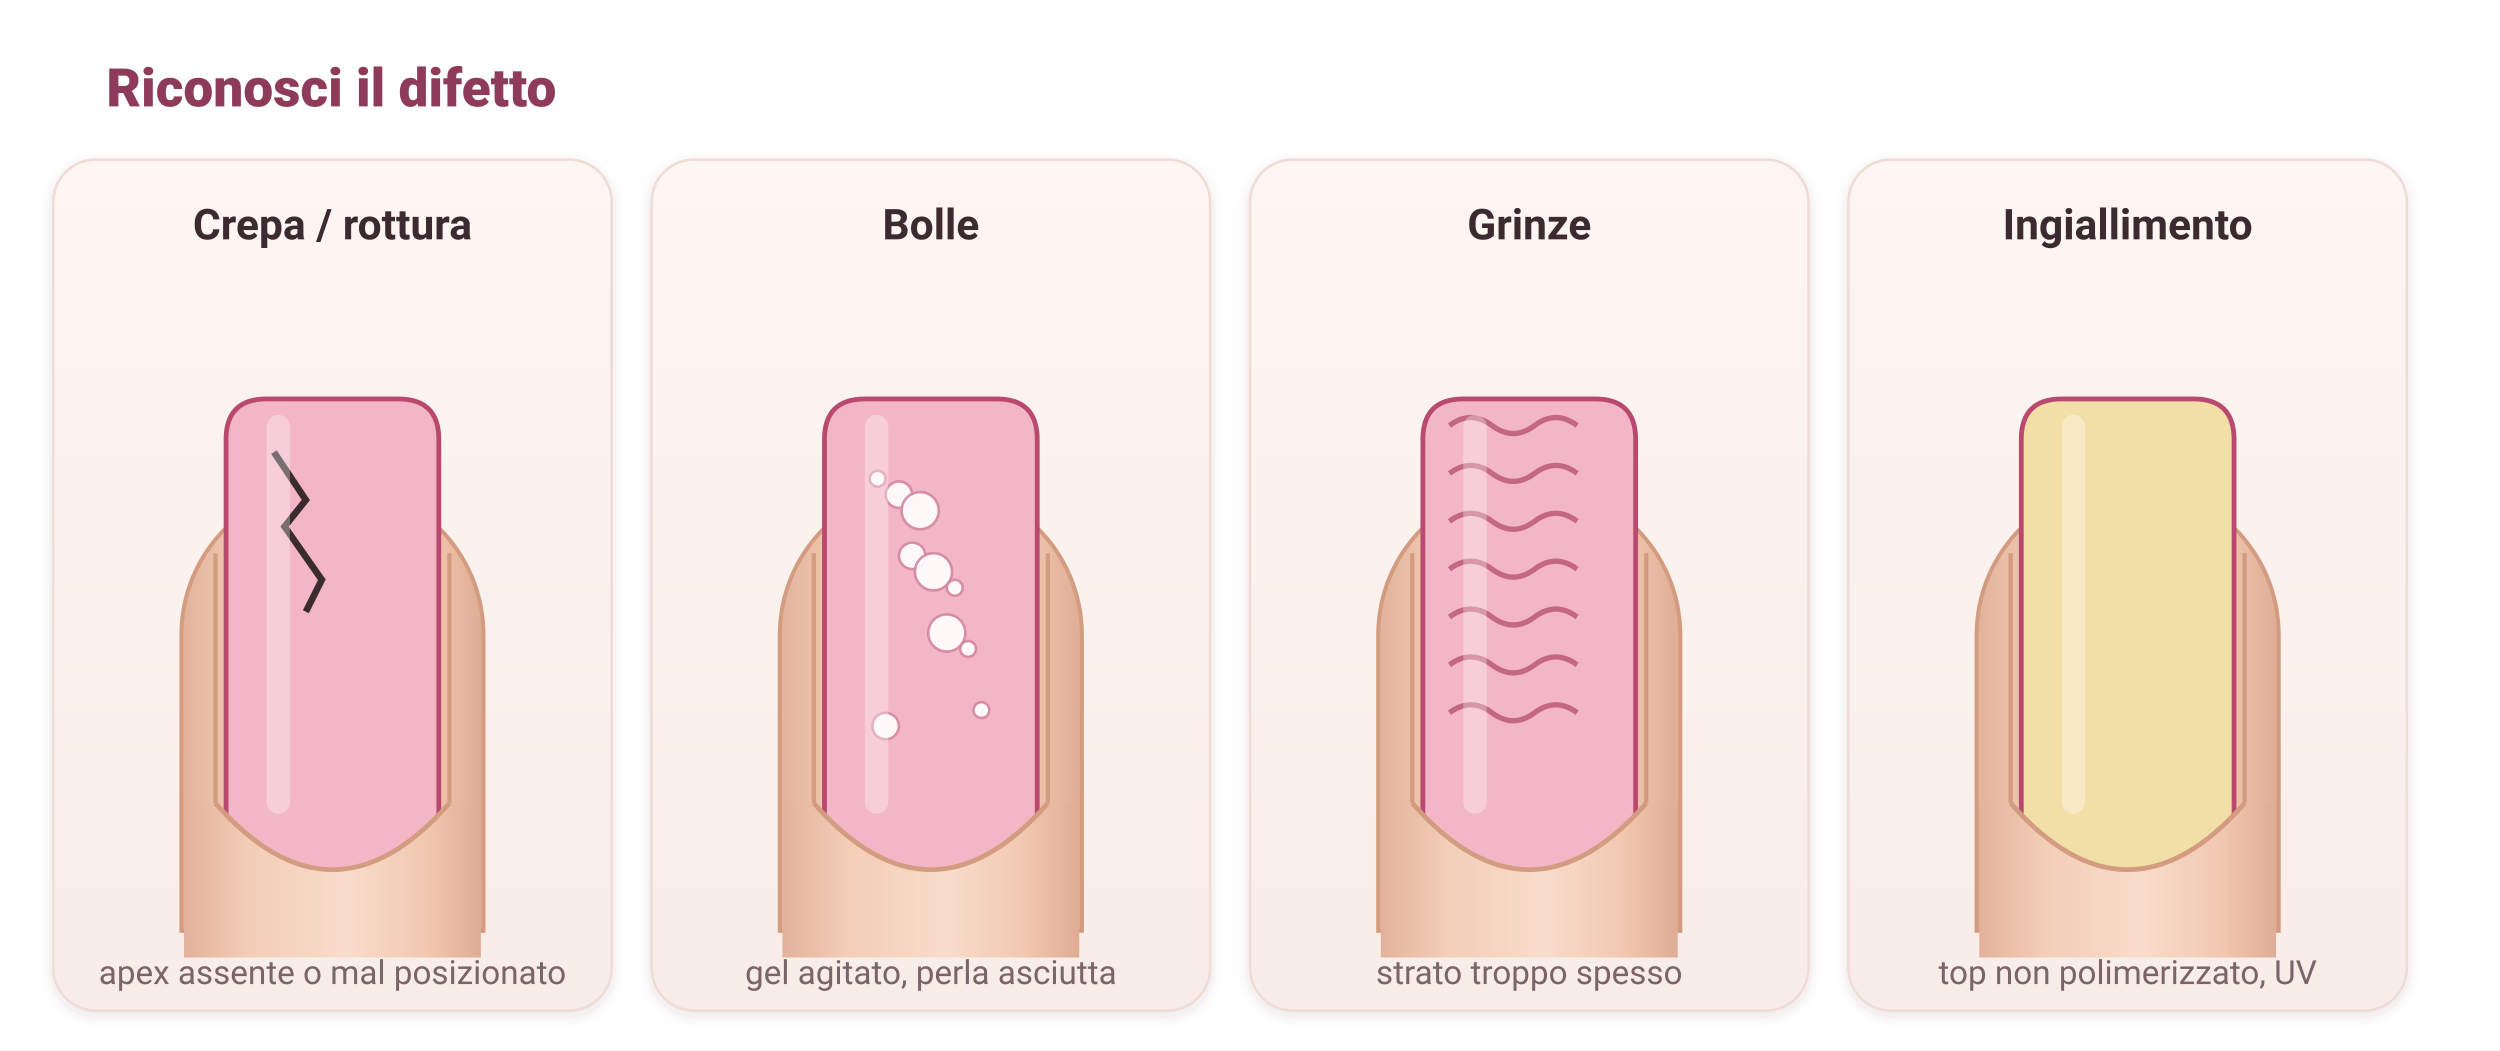
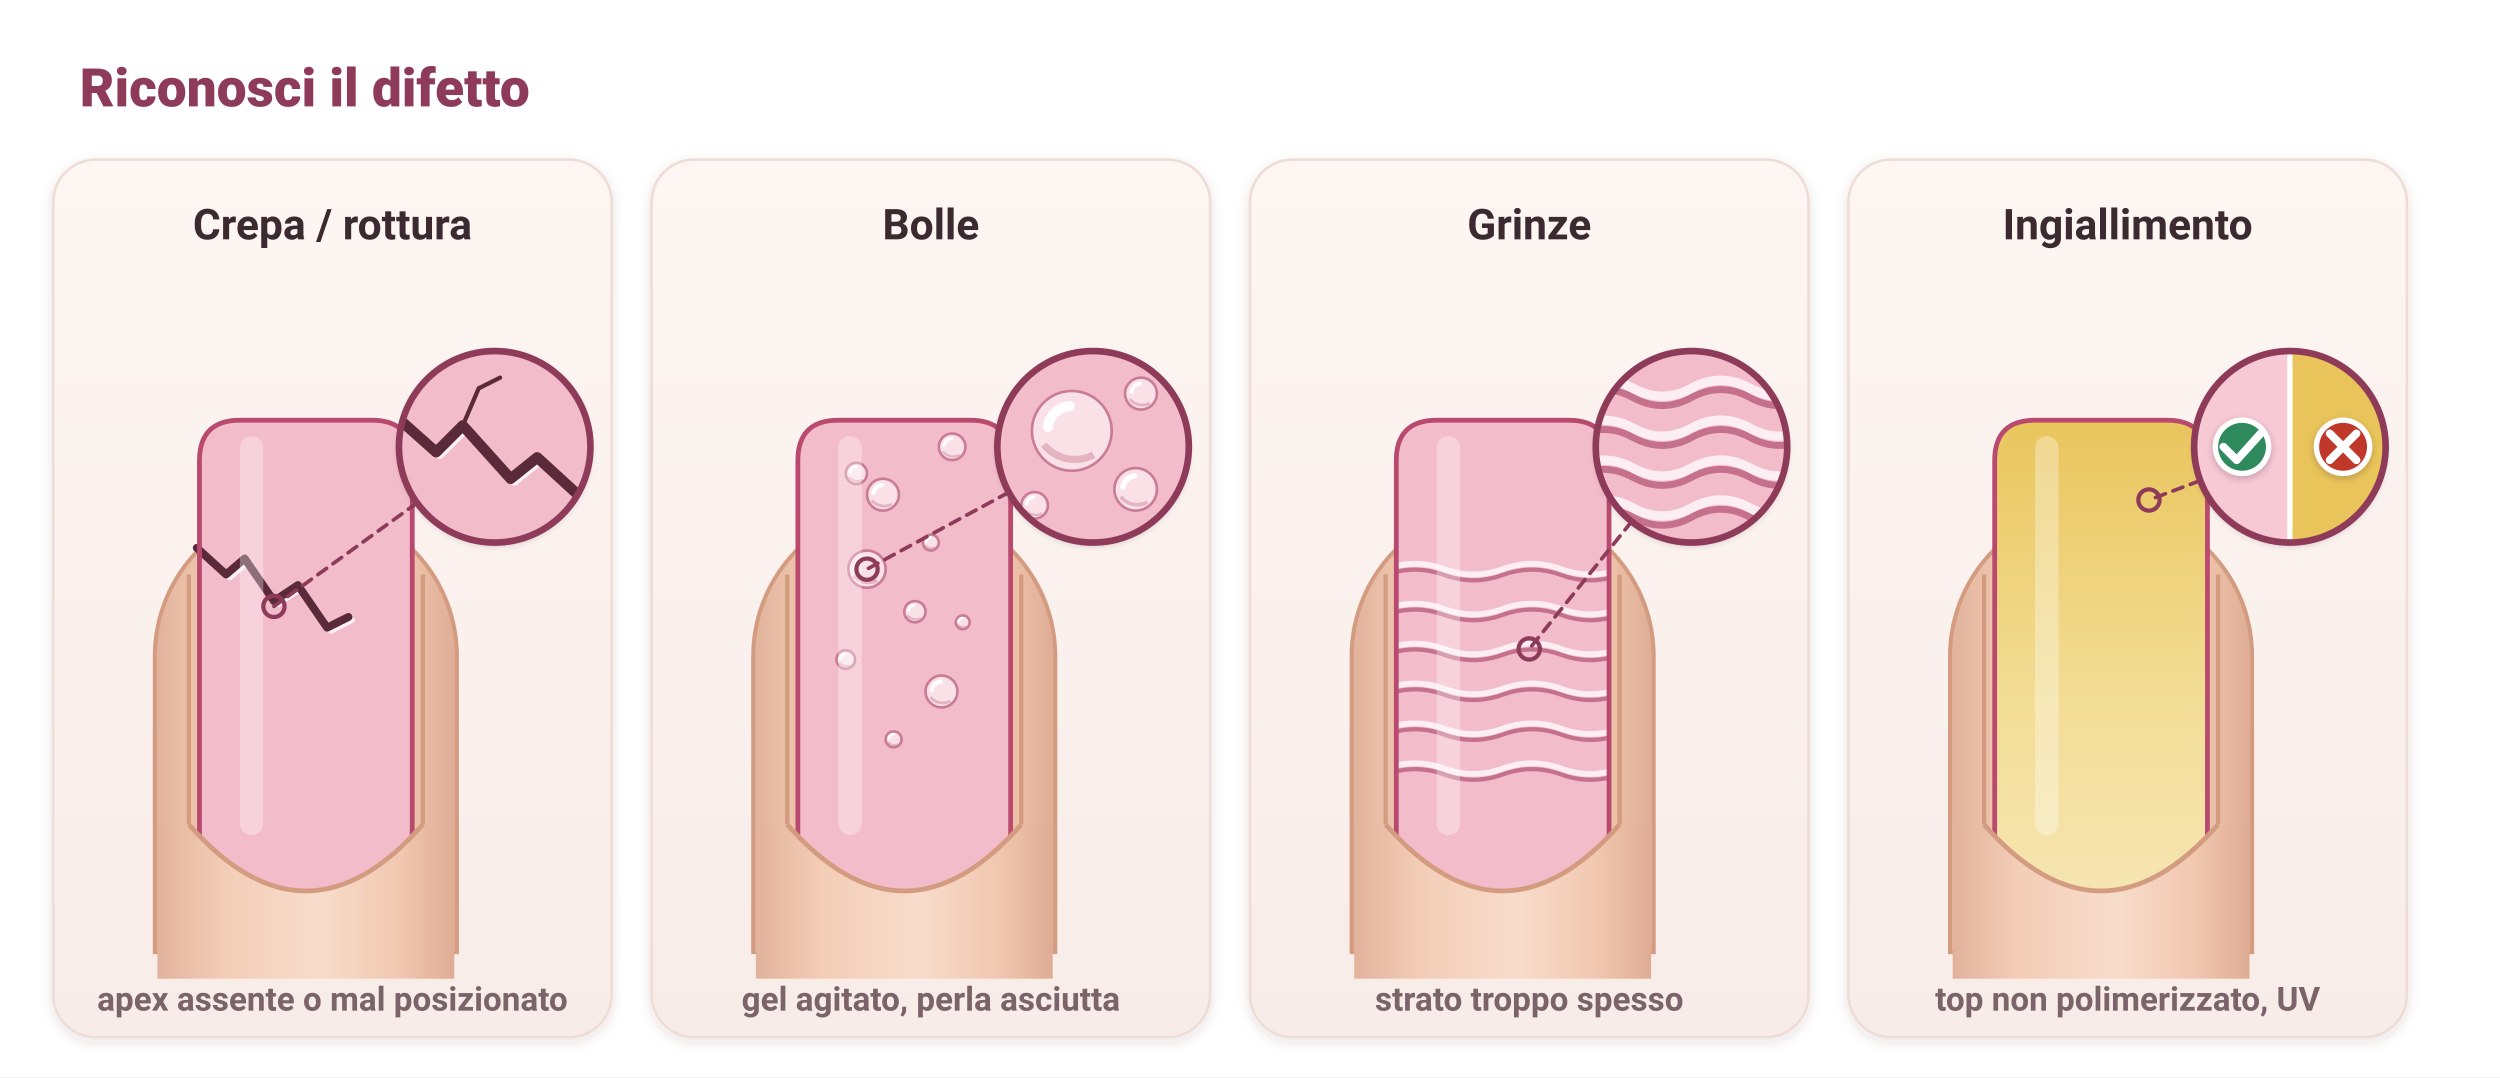
- <svg xmlns="http://www.w3.org/2000/svg" viewBox="0 0 940 395" width="940" height="395" font-family="system-ui, -apple-system, 'Segoe UI', Roboto, Arial, sans-serif" role="img">
+ <svg xmlns="http://www.w3.org/2000/svg" viewBox="0 0 940 405" width="940" height="405" font-family="system-ui, -apple-system, 'Segoe UI', Roboto, Arial, sans-serif" role="img">
  <rect width="100%" height="100%" fill="#ffffff" />
  <defs>
    <linearGradient id="nxSkin" x1="0" y1="0" x2="1" y2="0">
      <stop offset="0" stop-color="#e2b29b" />
      <stop offset=".22" stop-color="#f3cdb6" />
      <stop offset=".55" stop-color="#f8dccb" />
      <stop offset=".82" stop-color="#f1c7af" />
      <stop offset="1" stop-color="#dfac94" />
    </linearGradient>
    <linearGradient id="nxPanel" x1="0" y1="0" x2="0" y2="1">
      <stop offset="0" stop-color="#fdf6f3" />
      <stop offset="1" stop-color="#f8ece8" />
    </linearGradient>
    <filter id="nxSh" x="-5%" y="-5%" width="110%" height="115%">
      <feDropShadow dx="0" dy="1.5" stdDeviation="2.2" flood-color="#5a2a3a" flood-opacity=".13" />
    </filter>
-   </defs>
-   <text x="40.0" y="40.0" font-size="20" text-anchor="start" font-weight="800" fill="#8e3b5a">Riconosci il difetto</text>
-   <rect x="20" y="60" width="210" height="320" rx="16" fill="url(#nxPanel)" stroke="#efdcd6" stroke-width="1" filter="url(#nxSh)" />
+     <filter id="nxShS" x="-20%" y="-20%" width="140%" height="150%">
+       <feDropShadow dx="0" dy="1" stdDeviation="1.2" flood-color="#3b2a30" flood-opacity=".25" />
+     </filter>
+   </defs>
+   <text x="30.0" y="40.0" font-size="20" text-anchor="start" font-weight="800" fill="#8e3b5a">Riconosci il difetto</text>
+   <rect x="20" y="60" width="210" height="330" rx="16" fill="url(#nxPanel)" stroke="#efdcd6" stroke-width="1" filter="url(#nxSh)" />
  <text x="125.0" y="90.0" font-size="16" text-anchor="middle" font-weight="700" fill="#3b2a30">Crepa / rottura</text>
-   <path d="M68.2,350.0 L68.2,238.8 A56.8,56.8 0 0 1 181.8,238.8 L181.8,350.0 Z" fill="url(#nxSkin)" stroke="#d39c80" stroke-width="1.5" />
-   <defs>
-     <clipPath id="c72">
-       <path d="M85.0,336.0 L165.0,336.0 L165.0,200.0 L165.0,165.2 Q165.0,150.0 149.8,150.0 L100.2,150.0 Q85.0,150.0 85.0,165.2 L85.0,200.0 Z" />
-     </clipPath>
-   </defs>
-   <path d="M85.0,336.0 L165.0,336.0 L165.0,200.0 L165.0,165.2 Q165.0,150.0 149.8,150.0 L100.2,150.0 Q85.0,150.0 85.0,165.2 L85.0,200.0 Z" fill="#f2b6c6" />
-   <path d="M79.0,210.0 Q125.0,190.0 171.0,210.0 L171.0,90.0 L79.0,90.0 Z" fill="#f2b6c6" clip-path="url(#c72)" />
-   <path d="M103,170 l12,18 l-8,10 l14,20 l-6,12" stroke="#3b2a30" stroke-width="2.5" fill="none" />
-   <rect x="100.2" y="156.0" width="8.8" height="150.0" rx="4.4" fill="#fff" opacity=".32" clip-path="url(#c72)" />
-   <path d="M85.0,336.0 L165.0,336.0 L165.0,200.0 L165.0,165.2 Q165.0,150.0 149.8,150.0 L100.2,150.0 Q85.0,150.0 85.0,165.2 L85.0,200.0 Z" fill="none" stroke="#b9496f" stroke-width="1.8" />
-   <path d="M69.2,302.0 L81.0,302.0 Q125.0,352.0 169.0,302.0 L180.8,302.0 L180.8,360.0 L69.2,360.0 Z" fill="url(#nxSkin)" />
-   <path d="M81.0,302.0 Q125.0,352.0 169.0,302.0" fill="none" stroke="#d39c80" stroke-width="1.8" />
-   <path d="M81.0,302.0 L81.0,208.0" stroke="#d39c80" stroke-width="1.6" />
-   <path d="M169.0,302.0 L169.0,208.0" stroke="#d39c80" stroke-width="1.6" />
-   <text x="125.0" y="370.0" font-size="12.5" text-anchor="middle" font-weight="400" fill="#7a6369">apex assente o mal posizionato</text>
-   <rect x="245" y="60" width="210" height="320" rx="16" fill="url(#nxPanel)" stroke="#efdcd6" stroke-width="1" filter="url(#nxSh)" />
+   <path d="M58.2,358.0 L58.2,246.8 A56.8,56.8 0 0 1 171.8,246.8 L171.8,358.0 Z" fill="url(#nxSkin)" stroke="#d39c80" stroke-width="1.5" />
+   <defs>
+     <clipPath id="c19">
+       <path d="M75.0,344.0 L155.0,344.0 L155.0,208.0 L155.0,173.2 Q155.0,158.0 139.8,158.0 L90.2,158.0 Q75.0,158.0 75.0,173.2 L75.0,208.0 Z" />
+     </clipPath>
+   </defs>
+   <path d="M75.0,344.0 L155.0,344.0 L155.0,208.0 L155.0,173.2 Q155.0,158.0 139.8,158.0 L90.2,158.0 Q75.0,158.0 75.0,173.2 L75.0,208.0 Z" fill="#f3bccb" />
+   <path d="M69.0,218.0 Q115.0,198.0 161.0,218.0 L161.0,98.0 L69.0,98.0 Z" fill="#f3bccb" clip-path="url(#c19)" />
+   <path d="M75.4,207.2 L86.4,217.2 L93.4,211.2 L104.4,227.2 L113.4,221.2 L124.4,237.2 L132.4,233.2" fill="none" stroke="#fff" stroke-width="2.1" stroke-linecap="round" stroke-linejoin="round" opacity=".8" />
+   <path d="M74.0,206.0 L85.0,216.0 L92.0,210.0 L103.0,226.0 L112.0,220.0 L123.0,236.0 L131.0,232.0" fill="none" stroke="#5a2a3a" stroke-width="3" stroke-linecap="round" stroke-linejoin="round" />
+   <rect x="90.2" y="164.0" width="8.8" height="150.0" rx="4.4" fill="#fff" opacity=".32" clip-path="url(#c19)" />
+   <path d="M75.0,344.0 L155.0,344.0 L155.0,208.0 L155.0,173.2 Q155.0,158.0 139.8,158.0 L90.2,158.0 Q75.0,158.0 75.0,173.2 L75.0,208.0 Z" fill="none" stroke="#b9496f" stroke-width="1.8" />
+   <path d="M59.2,310.0 L71.0,310.0 Q115.0,360.0 159.0,310.0 L170.8,310.0 L170.8,368.0 L59.2,368.0 Z" fill="url(#nxSkin)" />
+   <path d="M71.0,310.0 Q115.0,360.0 159.0,310.0" fill="none" stroke="#d39c80" stroke-width="1.8" />
+   <path d="M71.0,310.0 L71.0,216.0" stroke="#d39c80" stroke-width="1.6" />
+   <path d="M159.0,310.0 L159.0,216.0" stroke="#d39c80" stroke-width="1.6" />
+   <line x1="156.8" y1="189.1" x2="103.0" y2="228.0" stroke="#8e3b5a" stroke-width="1.4" stroke-linecap="round" stroke-dasharray="4 3" />
+   <circle cx="103.0" cy="228.0" r="4" fill="none" stroke="#8e3b5a" stroke-width="1.6" />
+   <defs>
+     <clipPath id="ln20">
+       <circle cx="186.0" cy="168.0" r="36.0" />
+     </clipPath>
+   </defs>
+   <circle cx="186.0" cy="168.0" r="36.0" fill="#fff" filter="url(#nxShS)" />
+   <g clip-path="url(#ln20)">
+     <rect x="146.0" y="128.0" width="80" height="80" fill="#f3bccb" />
+     <path d="M147.4,155.2 L165.4,171.2 L175.4,161.2 L193.4,181.2 L203.4,173.2 L227.4,195.2" fill="none" stroke="#fff" stroke-width="2.8" stroke-linecap="round" stroke-linejoin="round" opacity=".8" />
+     <path d="M146.0,154.0 L164.0,170.0 L174.0,160.0 L192.0,180.0 L202.0,172.0 L226.0,194.0" fill="none" stroke="#5a2a3a" stroke-width="4" stroke-linecap="round" stroke-linejoin="round" />
+     <path d="M174.0,160.0 L180.0,146.0 L188.0,142.0" fill="none" stroke="#5a2a3a" stroke-width="1.6" stroke-linecap="round" stroke-linejoin="round" />
+   </g>
+   <circle cx="186.0" cy="168.0" r="36.0" fill="none" stroke="#8e3b5a" stroke-width="2.5" />
+   <text x="125.0" y="380.0" font-size="12.5" text-anchor="middle" font-weight="600" fill="#7a6369">apex assente o mal posizionato</text>
+   <rect x="245" y="60" width="210" height="330" rx="16" fill="url(#nxPanel)" stroke="#efdcd6" stroke-width="1" filter="url(#nxSh)" />
  <text x="350.0" y="90.0" font-size="16" text-anchor="middle" font-weight="700" fill="#3b2a30">Bolle</text>
-   <path d="M293.2,350.0 L293.2,238.8 A56.8,56.8 0 0 1 406.8,238.8 L406.8,350.0 Z" fill="url(#nxSkin)" stroke="#d39c80" stroke-width="1.5" />
-   <defs>
-     <clipPath id="c73">
-       <path d="M310.0,336.0 L390.0,336.0 L390.0,200.0 L390.0,165.2 Q390.0,150.0 374.8,150.0 L325.2,150.0 Q310.0,150.0 310.0,165.2 L310.0,200.0 Z" />
-     </clipPath>
-   </defs>
-   <path d="M310.0,336.0 L390.0,336.0 L390.0,200.0 L390.0,165.2 Q390.0,150.0 374.8,150.0 L325.2,150.0 Q310.0,150.0 310.0,165.2 L310.0,200.0 Z" fill="#f2b6c6" />
-   <path d="M304.0,210.0 Q350.0,190.0 396.0,210.0 L396.0,90.0 L304.0,90.0 Z" fill="#f2b6c6" clip-path="url(#c73)" />
-   <circle cx="330" cy="180" r="3" fill="#fff" opacity=".9" stroke="#d48aa2" />
-   <circle cx="343" cy="209" r="5" fill="#fff" opacity=".9" stroke="#d48aa2" />
-   <circle cx="356" cy="238" r="7" fill="#fff" opacity=".9" stroke="#d48aa2" />
-   <circle cx="369" cy="267" r="3" fill="#fff" opacity=".9" stroke="#d48aa2" />
-   <circle cx="338" cy="186" r="5" fill="#fff" opacity=".9" stroke="#d48aa2" />
-   <circle cx="351" cy="215" r="7" fill="#fff" opacity=".9" stroke="#d48aa2" />
-   <circle cx="364" cy="244" r="3" fill="#fff" opacity=".9" stroke="#d48aa2" />
-   <circle cx="333" cy="273" r="5" fill="#fff" opacity=".9" stroke="#d48aa2" />
-   <circle cx="346" cy="192" r="7" fill="#fff" opacity=".9" stroke="#d48aa2" />
-   <circle cx="359" cy="221" r="3" fill="#fff" opacity=".9" stroke="#d48aa2" />
-   <rect x="325.2" y="156.0" width="8.8" height="150.0" rx="4.4" fill="#fff" opacity=".32" clip-path="url(#c73)" />
-   <path d="M310.0,336.0 L390.0,336.0 L390.0,200.0 L390.0,165.2 Q390.0,150.0 374.8,150.0 L325.2,150.0 Q310.0,150.0 310.0,165.2 L310.0,200.0 Z" fill="none" stroke="#b9496f" stroke-width="1.8" />
-   <path d="M294.2,302.0 L306.0,302.0 Q350.0,352.0 394.0,302.0 L405.8,302.0 L405.8,360.0 L294.2,360.0 Z" fill="url(#nxSkin)" />
-   <path d="M306.0,302.0 Q350.0,352.0 394.0,302.0" fill="none" stroke="#d39c80" stroke-width="1.8" />
-   <path d="M306.0,302.0 L306.0,208.0" stroke="#d39c80" stroke-width="1.6" />
-   <path d="M394.0,302.0 L394.0,208.0" stroke="#d39c80" stroke-width="1.6" />
-   <text x="350.0" y="370.0" font-size="12.5" text-anchor="middle" font-weight="400" fill="#7a6369">gel agitato, perla asciutta</text>
-   <rect x="470" y="60" width="210" height="320" rx="16" fill="url(#nxPanel)" stroke="#efdcd6" stroke-width="1" filter="url(#nxSh)" />
+   <path d="M283.2,358.0 L283.2,246.8 A56.8,56.8 0 0 1 396.8,246.8 L396.8,358.0 Z" fill="url(#nxSkin)" stroke="#d39c80" stroke-width="1.5" />
+   <defs>
+     <clipPath id="c21">
+       <path d="M300.0,344.0 L380.0,344.0 L380.0,208.0 L380.0,173.2 Q380.0,158.0 364.8,158.0 L315.2,158.0 Q300.0,158.0 300.0,173.2 L300.0,208.0 Z" />
+     </clipPath>
+   </defs>
+   <path d="M300.0,344.0 L380.0,344.0 L380.0,208.0 L380.0,173.2 Q380.0,158.0 364.8,158.0 L315.2,158.0 Q300.0,158.0 300.0,173.2 L300.0,208.0 Z" fill="#f3bccb" />
+   <path d="M294.0,218.0 Q340.0,198.0 386.0,218.0 L386.0,98.0 L294.0,98.0 Z" fill="#f3bccb" clip-path="url(#c21)" />
+   <circle cx="322.0" cy="178.0" r="4.0" fill="#fff" fill-opacity=".55" stroke="#c97c95" stroke-width="1" />
+   <path d="M319.6,177.6 A2.4,2.4 0 0 1 321.8,175.5" stroke="#fff" stroke-width="1.0" fill="none" stroke-linecap="round" />
+   <path d="M319.2,179.4 A4.0,4.0 0 0 0 324.2,180.4" stroke="#c97c95" stroke-width="0.8" fill="none" opacity=".45" />
+   <circle cx="332.0" cy="186.0" r="6.0" fill="#fff" fill-opacity=".55" stroke="#c97c95" stroke-width="1" />
+   <path d="M328.4,185.4 A3.6,3.6 0 0 1 331.7,182.3" stroke="#fff" stroke-width="1.5" fill="none" stroke-linecap="round" />
+   <path d="M327.8,188.1 A6.0,6.0 0 0 0 335.3,189.6" stroke="#c97c95" stroke-width="1.1" fill="none" opacity=".45" />
+   <circle cx="350.0" cy="204.0" r="3.0" fill="#fff" fill-opacity=".55" stroke="#c97c95" stroke-width="1" />
+   <path d="M348.2,203.7 A1.8,1.8 0 0 1 349.9,202.1" stroke="#fff" stroke-width="1.0" fill="none" stroke-linecap="round" />
+   <path d="M347.9,205.1 A3.0,3.0 0 0 0 351.6,205.8" stroke="#c97c95" stroke-width="0.8" fill="none" opacity=".45" />
+   <circle cx="326.0" cy="214.0" r="7.0" fill="#fff" fill-opacity=".55" stroke="#c97c95" stroke-width="1" />
+   <path d="M321.8,213.3 A4.2,4.2 0 0 1 325.6,209.7" stroke="#fff" stroke-width="1.8" fill="none" stroke-linecap="round" />
+   <path d="M321.1,216.4 A7.0,7.0 0 0 0 329.9,218.2" stroke="#c97c95" stroke-width="1.3" fill="none" opacity=".45" />
+   <circle cx="344.0" cy="230.0" r="4.0" fill="#fff" fill-opacity=".55" stroke="#c97c95" stroke-width="1" />
+   <path d="M341.6,229.6 A2.4,2.4 0 0 1 343.8,227.5" stroke="#fff" stroke-width="1.0" fill="none" stroke-linecap="round" />
+   <path d="M341.2,231.4 A4.0,4.0 0 0 0 346.2,232.4" stroke="#c97c95" stroke-width="0.8" fill="none" opacity=".45" />
+   <circle cx="358.0" cy="168.0" r="5.0" fill="#fff" fill-opacity=".55" stroke="#c97c95" stroke-width="1" />
+   <path d="M355.0,167.5 A3.0,3.0 0 0 1 357.8,164.9" stroke="#fff" stroke-width="1.2" fill="none" stroke-linecap="round" />
+   <path d="M354.5,169.8 A5.0,5.0 0 0 0 360.8,171.0" stroke="#c97c95" stroke-width="0.9" fill="none" opacity=".45" />
+   <circle cx="318.0" cy="248.0" r="3.5" fill="#fff" fill-opacity=".55" stroke="#c97c95" stroke-width="1" />
+   <path d="M315.9,247.7 A2.1,2.1 0 0 1 317.8,245.8" stroke="#fff" stroke-width="1.0" fill="none" stroke-linecap="round" />
+   <path d="M315.6,249.2 A3.5,3.5 0 0 0 319.9,250.1" stroke="#c97c95" stroke-width="0.8" fill="none" opacity=".45" />
+   <circle cx="354.0" cy="260.0" r="6.0" fill="#fff" fill-opacity=".55" stroke="#c97c95" stroke-width="1" />
+   <path d="M350.4,259.4 A3.6,3.6 0 0 1 353.7,256.3" stroke="#fff" stroke-width="1.5" fill="none" stroke-linecap="round" />
+   <path d="M349.8,262.1 A6.0,6.0 0 0 0 357.3,263.6" stroke="#c97c95" stroke-width="1.1" fill="none" opacity=".45" />
+   <circle cx="336.0" cy="278.0" r="3.0" fill="#fff" fill-opacity=".55" stroke="#c97c95" stroke-width="1" />
+   <path d="M334.2,277.7 A1.8,1.8 0 0 1 335.9,276.1" stroke="#fff" stroke-width="1.0" fill="none" stroke-linecap="round" />
+   <path d="M333.9,279.1 A3.0,3.0 0 0 0 337.6,279.8" stroke="#c97c95" stroke-width="0.8" fill="none" opacity=".45" />
+   <circle cx="362.0" cy="234.0" r="2.6" fill="#fff" fill-opacity=".55" stroke="#c97c95" stroke-width="1" />
+   <path d="M360.4,233.7 A1.6,1.6 0 0 1 361.9,232.4" stroke="#fff" stroke-width="1.0" fill="none" stroke-linecap="round" />
+   <path d="M360.2,234.9 A2.6,2.6 0 0 0 363.4,235.6" stroke="#c97c95" stroke-width="0.8" fill="none" opacity=".45" />
+   <rect x="315.2" y="164.0" width="8.8" height="150.0" rx="4.4" fill="#fff" opacity=".32" clip-path="url(#c21)" />
+   <path d="M300.0,344.0 L380.0,344.0 L380.0,208.0 L380.0,173.2 Q380.0,158.0 364.8,158.0 L315.2,158.0 Q300.0,158.0 300.0,173.2 L300.0,208.0 Z" fill="none" stroke="#b9496f" stroke-width="1.8" />
+   <path d="M284.2,310.0 L296.0,310.0 Q340.0,360.0 384.0,310.0 L395.8,310.0 L395.8,368.0 L284.2,368.0 Z" fill="url(#nxSkin)" />
+   <path d="M296.0,310.0 Q340.0,360.0 384.0,310.0" fill="none" stroke="#d39c80" stroke-width="1.8" />
+   <path d="M296.0,310.0 L296.0,216.0" stroke="#d39c80" stroke-width="1.6" />
+   <path d="M384.0,310.0 L384.0,216.0" stroke="#d39c80" stroke-width="1.6" />
+   <line x1="379.3" y1="185.1" x2="326.0" y2="214.0" stroke="#8e3b5a" stroke-width="1.4" stroke-linecap="round" stroke-dasharray="4 3" />
+   <circle cx="326.0" cy="214.0" r="4" fill="none" stroke="#8e3b5a" stroke-width="1.6" />
+   <defs>
+     <clipPath id="ln22">
+       <circle cx="411.0" cy="168.0" r="36.0" />
+     </clipPath>
+   </defs>
+   <circle cx="411.0" cy="168.0" r="36.0" fill="#fff" filter="url(#nxShS)" />
+   <g clip-path="url(#ln22)">
+     <rect x="371.0" y="128.0" width="80" height="80" fill="#f3bccb" />
+     <circle cx="403.0" cy="162.0" r="15.0" fill="#fff" fill-opacity=".55" stroke="#c97c95" stroke-width="1" />
+     <path d="M394.0,160.5 A9.0,9.0 0 0 1 402.2,152.7" stroke="#fff" stroke-width="3.8" fill="none" stroke-linecap="round" />
+     <path d="M392.5,167.2 A15.0,15.0 0 0 0 411.2,171.0" stroke="#c97c95" stroke-width="2.7" fill="none" opacity=".45" />
+     <circle cx="427.0" cy="184.0" r="8.0" fill="#fff" fill-opacity=".55" stroke="#c97c95" stroke-width="1" />
+     <path d="M422.2,183.2 A4.8,4.8 0 0 1 426.6,179.0" stroke="#fff" stroke-width="2.0" fill="none" stroke-linecap="round" />
+     <path d="M421.4,186.8 A8.0,8.0 0 0 0 431.4,188.8" stroke="#c97c95" stroke-width="1.4" fill="none" opacity=".45" />
+     <circle cx="429.0" cy="148.0" r="6.0" fill="#fff" fill-opacity=".55" stroke="#c97c95" stroke-width="1" />
+     <path d="M425.4,147.4 A3.6,3.6 0 0 1 428.7,144.3" stroke="#fff" stroke-width="1.5" fill="none" stroke-linecap="round" />
+     <path d="M424.8,150.1 A6.0,6.0 0 0 0 432.3,151.6" stroke="#c97c95" stroke-width="1.1" fill="none" opacity=".45" />
+     <circle cx="389.0" cy="190.0" r="5.0" fill="#fff" fill-opacity=".55" stroke="#c97c95" stroke-width="1" />
+     <path d="M386.0,189.5 A3.0,3.0 0 0 1 388.8,186.9" stroke="#fff" stroke-width="1.2" fill="none" stroke-linecap="round" />
+     <path d="M385.5,191.8 A5.0,5.0 0 0 0 391.8,193.0" stroke="#c97c95" stroke-width="0.9" fill="none" opacity=".45" />
+   </g>
+   <circle cx="411.0" cy="168.0" r="36.0" fill="none" stroke="#8e3b5a" stroke-width="2.5" />
+   <text x="350.0" y="380.0" font-size="12.5" text-anchor="middle" font-weight="600" fill="#7a6369">gel agitato, perla asciutta</text>
+   <rect x="470" y="60" width="210" height="330" rx="16" fill="url(#nxPanel)" stroke="#efdcd6" stroke-width="1" filter="url(#nxSh)" />
  <text x="575.0" y="90.0" font-size="16" text-anchor="middle" font-weight="700" fill="#3b2a30">Grinze</text>
-   <path d="M518.2,350.0 L518.2,238.8 A56.8,56.8 0 0 1 631.8,238.8 L631.8,350.0 Z" fill="url(#nxSkin)" stroke="#d39c80" stroke-width="1.5" />
-   <defs>
-     <clipPath id="c74">
-       <path d="M535.0,336.0 L615.0,336.0 L615.0,200.0 L615.0,165.2 Q615.0,150.0 599.8,150.0 L550.2,150.0 Q535.0,150.0 535.0,165.2 L535.0,200.0 Z" />
-     </clipPath>
-   </defs>
-   <path d="M535.0,336.0 L615.0,336.0 L615.0,200.0 L615.0,165.2 Q615.0,150.0 599.8,150.0 L550.2,150.0 Q535.0,150.0 535.0,165.2 L535.0,200.0 Z" fill="#f2b6c6" />
-   <path d="M529.0,210.0 Q575.0,190.0 621.0,210.0 L621.0,90.0 L529.0,90.0 Z" fill="#f2b6c6" clip-path="url(#c74)" />
-   <path d="M545,160 q8,-6 16,0 q8,6 16,0 q8,-6 16,0" stroke="#c46784" stroke-width="2" fill="none" clip-path="url(#c74)" />
-   <path d="M545,178 q8,-6 16,0 q8,6 16,0 q8,-6 16,0" stroke="#c46784" stroke-width="2" fill="none" clip-path="url(#c74)" />
-   <path d="M545,196 q8,-6 16,0 q8,6 16,0 q8,-6 16,0" stroke="#c46784" stroke-width="2" fill="none" clip-path="url(#c74)" />
-   <path d="M545,214 q8,-6 16,0 q8,6 16,0 q8,-6 16,0" stroke="#c46784" stroke-width="2" fill="none" clip-path="url(#c74)" />
-   <path d="M545,232 q8,-6 16,0 q8,6 16,0 q8,-6 16,0" stroke="#c46784" stroke-width="2" fill="none" clip-path="url(#c74)" />
-   <path d="M545,250 q8,-6 16,0 q8,6 16,0 q8,-6 16,0" stroke="#c46784" stroke-width="2" fill="none" clip-path="url(#c74)" />
-   <path d="M545,268 q8,-6 16,0 q8,6 16,0 q8,-6 16,0" stroke="#c46784" stroke-width="2" fill="none" clip-path="url(#c74)" />
-   <rect x="550.2" y="156.0" width="8.8" height="150.0" rx="4.4" fill="#fff" opacity=".32" clip-path="url(#c74)" />
-   <path d="M535.0,336.0 L615.0,336.0 L615.0,200.0 L615.0,165.2 Q615.0,150.0 599.8,150.0 L550.2,150.0 Q535.0,150.0 535.0,165.2 L535.0,200.0 Z" fill="none" stroke="#b9496f" stroke-width="1.8" />
-   <path d="M519.2,302.0 L531.0,302.0 Q575.0,352.0 619.0,302.0 L630.8,302.0 L630.8,360.0 L519.2,360.0 Z" fill="url(#nxSkin)" />
-   <path d="M531.0,302.0 Q575.0,352.0 619.0,302.0" fill="none" stroke="#d39c80" stroke-width="1.8" />
-   <path d="M531.0,302.0 L531.0,208.0" stroke="#d39c80" stroke-width="1.6" />
-   <path d="M619.0,302.0 L619.0,208.0" stroke="#d39c80" stroke-width="1.6" />
-   <text x="575.0" y="370.0" font-size="12.5" text-anchor="middle" font-weight="400" fill="#7a6369">strato troppo spesso</text>
-   <rect x="695" y="60" width="210" height="320" rx="16" fill="url(#nxPanel)" stroke="#efdcd6" stroke-width="1" filter="url(#nxSh)" />
+   <path d="M508.2,358.0 L508.2,246.8 A56.8,56.8 0 0 1 621.8,246.8 L621.8,358.0 Z" fill="url(#nxSkin)" stroke="#d39c80" stroke-width="1.5" />
+   <defs>
+     <clipPath id="c23">
+       <path d="M525.0,344.0 L605.0,344.0 L605.0,208.0 L605.0,173.2 Q605.0,158.0 589.8,158.0 L540.2,158.0 Q525.0,158.0 525.0,173.2 L525.0,208.0 Z" />
+     </clipPath>
+   </defs>
+   <path d="M525.0,344.0 L605.0,344.0 L605.0,208.0 L605.0,173.2 Q605.0,158.0 589.8,158.0 L540.2,158.0 Q525.0,158.0 525.0,173.2 L525.0,208.0 Z" fill="#f3bccb" />
+   <path d="M519.0,218.0 Q565.0,198.0 611.0,218.0 L611.0,98.0 L519.0,98.0 Z" fill="#f3bccb" clip-path="url(#c23)" />
+   <g clip-path="url(#c23)">
+     <path d="M521.0,214.0 q11.0,-4.0 22.0,0 q11.0,4.0 22.0,0 q11.0,-4.0 22.0,0 q11.0,4.0 22.0,0" fill="none" stroke="#fff" stroke-width="2.2" stroke-linecap="round" stroke-linejoin="round" opacity=".75" />
+     <path d="M521.0,214.0 q11.0,-4.0 22.0,0 q11.0,4.0 22.0,0 q11.0,-4.0 22.0,0 q11.0,4.0 22.0,0" fill="none" stroke="#b5587a" stroke-width="1.6" opacity=".75" transform="translate(0,2.2)" />
+     <path d="M521.0,229.0 q11.0,-4.0 22.0,0 q11.0,4.0 22.0,0 q11.0,-4.0 22.0,0 q11.0,4.0 22.0,0" fill="none" stroke="#fff" stroke-width="2.2" stroke-linecap="round" stroke-linejoin="round" opacity=".75" />
+     <path d="M521.0,229.0 q11.0,-4.0 22.0,0 q11.0,4.0 22.0,0 q11.0,-4.0 22.0,0 q11.0,4.0 22.0,0" fill="none" stroke="#b5587a" stroke-width="1.6" opacity=".75" transform="translate(0,2.2)" />
+     <path d="M521.0,244.0 q11.0,-4.0 22.0,0 q11.0,4.0 22.0,0 q11.0,-4.0 22.0,0 q11.0,4.0 22.0,0" fill="none" stroke="#fff" stroke-width="2.2" stroke-linecap="round" stroke-linejoin="round" opacity=".75" />
+     <path d="M521.0,244.0 q11.0,-4.0 22.0,0 q11.0,4.0 22.0,0 q11.0,-4.0 22.0,0 q11.0,4.0 22.0,0" fill="none" stroke="#b5587a" stroke-width="1.6" opacity=".75" transform="translate(0,2.2)" />
+     <path d="M521.0,259.0 q11.0,-4.0 22.0,0 q11.0,4.0 22.0,0 q11.0,-4.0 22.0,0 q11.0,4.0 22.0,0" fill="none" stroke="#fff" stroke-width="2.2" stroke-linecap="round" stroke-linejoin="round" opacity=".75" />
+     <path d="M521.0,259.0 q11.0,-4.0 22.0,0 q11.0,4.0 22.0,0 q11.0,-4.0 22.0,0 q11.0,4.0 22.0,0" fill="none" stroke="#b5587a" stroke-width="1.6" opacity=".75" transform="translate(0,2.2)" />
+     <path d="M521.0,274.0 q11.0,-4.0 22.0,0 q11.0,4.0 22.0,0 q11.0,-4.0 22.0,0 q11.0,4.0 22.0,0" fill="none" stroke="#fff" stroke-width="2.2" stroke-linecap="round" stroke-linejoin="round" opacity=".75" />
+     <path d="M521.0,274.0 q11.0,-4.0 22.0,0 q11.0,4.0 22.0,0 q11.0,-4.0 22.0,0 q11.0,4.0 22.0,0" fill="none" stroke="#b5587a" stroke-width="1.6" opacity=".75" transform="translate(0,2.2)" />
+     <path d="M521.0,289.0 q11.0,-4.0 22.0,0 q11.0,4.0 22.0,0 q11.0,-4.0 22.0,0 q11.0,4.0 22.0,0" fill="none" stroke="#fff" stroke-width="2.2" stroke-linecap="round" stroke-linejoin="round" opacity=".75" />
+     <path d="M521.0,289.0 q11.0,-4.0 22.0,0 q11.0,4.0 22.0,0 q11.0,-4.0 22.0,0 q11.0,4.0 22.0,0" fill="none" stroke="#b5587a" stroke-width="1.6" opacity=".75" transform="translate(0,2.2)" />
+   </g>
+   <rect x="540.2" y="164.0" width="8.8" height="150.0" rx="4.4" fill="#fff" opacity=".32" clip-path="url(#c23)" />
+   <path d="M525.0,344.0 L605.0,344.0 L605.0,208.0 L605.0,173.2 Q605.0,158.0 589.8,158.0 L540.2,158.0 Q525.0,158.0 525.0,173.2 L525.0,208.0 Z" fill="none" stroke="#b9496f" stroke-width="1.8" />
+   <path d="M509.2,310.0 L521.0,310.0 Q565.0,360.0 609.0,310.0 L620.8,310.0 L620.8,368.0 L509.2,368.0 Z" fill="url(#nxSkin)" />
+   <path d="M521.0,310.0 Q565.0,360.0 609.0,310.0" fill="none" stroke="#d39c80" stroke-width="1.8" />
+   <path d="M521.0,310.0 L521.0,216.0" stroke="#d39c80" stroke-width="1.6" />
+   <path d="M609.0,310.0 L609.0,216.0" stroke="#d39c80" stroke-width="1.6" />
+   <line x1="613.5" y1="196.1" x2="575.0" y2="244.0" stroke="#8e3b5a" stroke-width="1.4" stroke-linecap="round" stroke-dasharray="4 3" />
+   <circle cx="575.0" cy="244.0" r="4" fill="none" stroke="#8e3b5a" stroke-width="1.6" />
+   <defs>
+     <clipPath id="ln24">
+       <circle cx="636.0" cy="168.0" r="36.0" />
+     </clipPath>
+   </defs>
+   <circle cx="636.0" cy="168.0" r="36.0" fill="#fff" filter="url(#nxShS)" />
+   <g clip-path="url(#ln24)">
+     <rect x="596.0" y="128.0" width="80" height="80" fill="#f3bccb" />
+     <path d="M592.0,146.0 q11.0,-6.0 22.0,0 q11.0,6.0 22.0,0 q11.0,-6.0 22.0,0 q11.0,6.0 22.0,0" fill="none" stroke="#fff" stroke-width="3.52" stroke-linecap="round" stroke-linejoin="round" opacity=".75" />
+     <path d="M592.0,146.0 q11.0,-6.0 22.0,0 q11.0,6.0 22.0,0 q11.0,-6.0 22.0,0 q11.0,6.0 22.0,0" fill="none" stroke="#b5587a" stroke-width="2.6" opacity=".75" transform="translate(0,3.5)" />
+     <path d="M592.0,161.0 q11.0,-6.0 22.0,0 q11.0,6.0 22.0,0 q11.0,-6.0 22.0,0 q11.0,6.0 22.0,0" fill="none" stroke="#fff" stroke-width="3.52" stroke-linecap="round" stroke-linejoin="round" opacity=".75" />
+     <path d="M592.0,161.0 q11.0,-6.0 22.0,0 q11.0,6.0 22.0,0 q11.0,-6.0 22.0,0 q11.0,6.0 22.0,0" fill="none" stroke="#b5587a" stroke-width="2.6" opacity=".75" transform="translate(0,3.5)" />
+     <path d="M592.0,176.0 q11.0,-6.0 22.0,0 q11.0,6.0 22.0,0 q11.0,-6.0 22.0,0 q11.0,6.0 22.0,0" fill="none" stroke="#fff" stroke-width="3.52" stroke-linecap="round" stroke-linejoin="round" opacity=".75" />
+     <path d="M592.0,176.0 q11.0,-6.0 22.0,0 q11.0,6.0 22.0,0 q11.0,-6.0 22.0,0 q11.0,6.0 22.0,0" fill="none" stroke="#b5587a" stroke-width="2.6" opacity=".75" transform="translate(0,3.5)" />
+     <path d="M592.0,191.0 q11.0,-6.0 22.0,0 q11.0,6.0 22.0,0 q11.0,-6.0 22.0,0 q11.0,6.0 22.0,0" fill="none" stroke="#fff" stroke-width="3.52" stroke-linecap="round" stroke-linejoin="round" opacity=".75" />
+     <path d="M592.0,191.0 q11.0,-6.0 22.0,0 q11.0,6.0 22.0,0 q11.0,-6.0 22.0,0 q11.0,6.0 22.0,0" fill="none" stroke="#b5587a" stroke-width="2.6" opacity=".75" transform="translate(0,3.5)" />
+   </g>
+   <circle cx="636.0" cy="168.0" r="36.0" fill="none" stroke="#8e3b5a" stroke-width="2.5" />
+   <text x="575.0" y="380.0" font-size="12.5" text-anchor="middle" font-weight="600" fill="#7a6369">strato troppo spesso</text>
+   <rect x="695" y="60" width="210" height="330" rx="16" fill="url(#nxPanel)" stroke="#efdcd6" stroke-width="1" filter="url(#nxSh)" />
  <text x="800.0" y="90.0" font-size="16" text-anchor="middle" font-weight="700" fill="#3b2a30">Ingiallimento</text>
-   <path d="M743.2,350.0 L743.2,238.8 A56.8,56.8 0 0 1 856.8,238.8 L856.8,350.0 Z" fill="url(#nxSkin)" stroke="#d39c80" stroke-width="1.5" />
-   <defs>
-     <clipPath id="c75">
-       <path d="M760.0,336.0 L840.0,336.0 L840.0,200.0 L840.0,165.2 Q840.0,150.0 824.8,150.0 L775.2,150.0 Q760.0,150.0 760.0,165.2 L760.0,200.0 Z" />
-     </clipPath>
-   </defs>
-   <path d="M760.0,336.0 L840.0,336.0 L840.0,200.0 L840.0,165.2 Q840.0,150.0 824.8,150.0 L775.2,150.0 Q760.0,150.0 760.0,165.2 L760.0,200.0 Z" fill="#f2dfa8" />
-   <path d="M754.0,210.0 Q800.0,190.0 846.0,210.0 L846.0,90.0 L754.0,90.0 Z" fill="#f2dfa8" clip-path="url(#c75)" />
-   <rect x="775.2" y="156.0" width="8.8" height="150.0" rx="4.4" fill="#fff" opacity=".32" clip-path="url(#c75)" />
-   <path d="M760.0,336.0 L840.0,336.0 L840.0,200.0 L840.0,165.2 Q840.0,150.0 824.8,150.0 L775.2,150.0 Q760.0,150.0 760.0,165.2 L760.0,200.0 Z" fill="none" stroke="#b9496f" stroke-width="1.8" />
-   <path d="M744.2,302.0 L756.0,302.0 Q800.0,352.0 844.0,302.0 L855.8,302.0 L855.8,360.0 L744.2,360.0 Z" fill="url(#nxSkin)" />
-   <path d="M756.0,302.0 Q800.0,352.0 844.0,302.0" fill="none" stroke="#d39c80" stroke-width="1.8" />
-   <path d="M756.0,302.0 L756.0,208.0" stroke="#d39c80" stroke-width="1.6" />
-   <path d="M844.0,302.0 L844.0,208.0" stroke="#d39c80" stroke-width="1.6" />
-   <text x="800.0" y="370.0" font-size="12.5" text-anchor="middle" font-weight="400" fill="#7a6369">top non polimerizzato, UV</text>
+   <path d="M733.2,358.0 L733.2,246.8 A56.8,56.8 0 0 1 846.8,246.8 L846.8,358.0 Z" fill="url(#nxSkin)" stroke="#d39c80" stroke-width="1.5" />
+   <defs>
+     <clipPath id="c26">
+       <path d="M750.0,344.0 L830.0,344.0 L830.0,208.0 L830.0,173.2 Q830.0,158.0 814.8,158.0 L765.2,158.0 Q750.0,158.0 750.0,173.2 L750.0,208.0 Z" />
+     </clipPath>
+   </defs>
+   <path d="M750.0,344.0 L830.0,344.0 L830.0,208.0 L830.0,173.2 Q830.0,158.0 814.8,158.0 L765.2,158.0 Q750.0,158.0 750.0,173.2 L750.0,208.0 Z" fill="#f0d98f" />
+   <path d="M744.0,218.0 Q790.0,198.0 836.0,218.0 L836.0,98.0 L744.0,98.0 Z" fill="#f0d98f" clip-path="url(#c26)" />
+   <defs>
+     <linearGradient id="lg25" x1="0" y1="0" x2="0" y2="1">
+       <stop offset="0" stop-color="#e9c45a" />
+       <stop offset="0.55" stop-color="#f2dc93" />
+       <stop offset="1" stop-color="#f6e6b4" />
+     </linearGradient>
+   </defs>
+   <rect x="740.0" y="153.0" width="100" height="190" fill="url(#lg25)" clip-path="url(#c26)" />
+   <rect x="765.2" y="164.0" width="8.8" height="150.0" rx="4.4" fill="#fff" opacity=".32" clip-path="url(#c26)" />
+   <path d="M750.0,344.0 L830.0,344.0 L830.0,208.0 L830.0,173.2 Q830.0,158.0 814.8,158.0 L765.2,158.0 Q750.0,158.0 750.0,173.2 L750.0,208.0 Z" fill="none" stroke="#b9496f" stroke-width="1.8" />
+   <path d="M734.2,310.0 L746.0,310.0 Q790.0,360.0 834.0,310.0 L845.8,310.0 L845.8,368.0 L734.2,368.0 Z" fill="url(#nxSkin)" />
+   <path d="M746.0,310.0 Q790.0,360.0 834.0,310.0" fill="none" stroke="#d39c80" stroke-width="1.8" />
+   <path d="M746.0,310.0 L746.0,216.0" stroke="#d39c80" stroke-width="1.6" />
+   <path d="M834.0,310.0 L834.0,216.0" stroke="#d39c80" stroke-width="1.6" />
+   <line x1="827.3" y1="180.7" x2="808.0" y2="188.0" stroke="#8e3b5a" stroke-width="1.4" stroke-linecap="round" stroke-dasharray="4 3" />
+   <circle cx="808.0" cy="188.0" r="4" fill="none" stroke="#8e3b5a" stroke-width="1.6" />
+   <defs>
+     <clipPath id="ln27">
+       <circle cx="861.0" cy="168.0" r="36.0" />
+     </clipPath>
+   </defs>
+   <circle cx="861.0" cy="168.0" r="36.0" fill="#fff" filter="url(#nxShS)" />
+   <g clip-path="url(#ln27)">
+     <rect x="821.0" y="128.0" width="40" height="80" fill="#f6c9d4" />
+     <rect x="861.0" y="128.0" width="40" height="80" fill="#e9c45a" />
+     <line x1="861.0" y1="128.0" x2="861.0" y2="208.0" stroke="#fff" stroke-width="2" stroke-linecap="round" />
+     <circle cx="843.0" cy="168.0" r="10" fill="#2f8a5b" stroke="#fff" stroke-width="2" filter="url(#nxShS)" />
+     <path d="M836.0,168.0 l5,5 l9,-10" stroke="#fff" stroke-width="3" fill="none" stroke-linecap="round" stroke-linejoin="round" />
+     <circle cx="881.0" cy="168.0" r="10" fill="#c0392b" stroke="#fff" stroke-width="2" filter="url(#nxShS)" />
+     <path d="M876.0,163.0 l10,10 M886.0,163.0 l-10,10" stroke="#fff" stroke-width="3" stroke-linecap="round" />
+   </g>
+   <circle cx="861.0" cy="168.0" r="36.0" fill="none" stroke="#8e3b5a" stroke-width="2.5" />
+   <text x="800.0" y="380.0" font-size="12.5" text-anchor="middle" font-weight="600" fill="#7a6369">top non polimerizzato, UV</text>
</svg>
